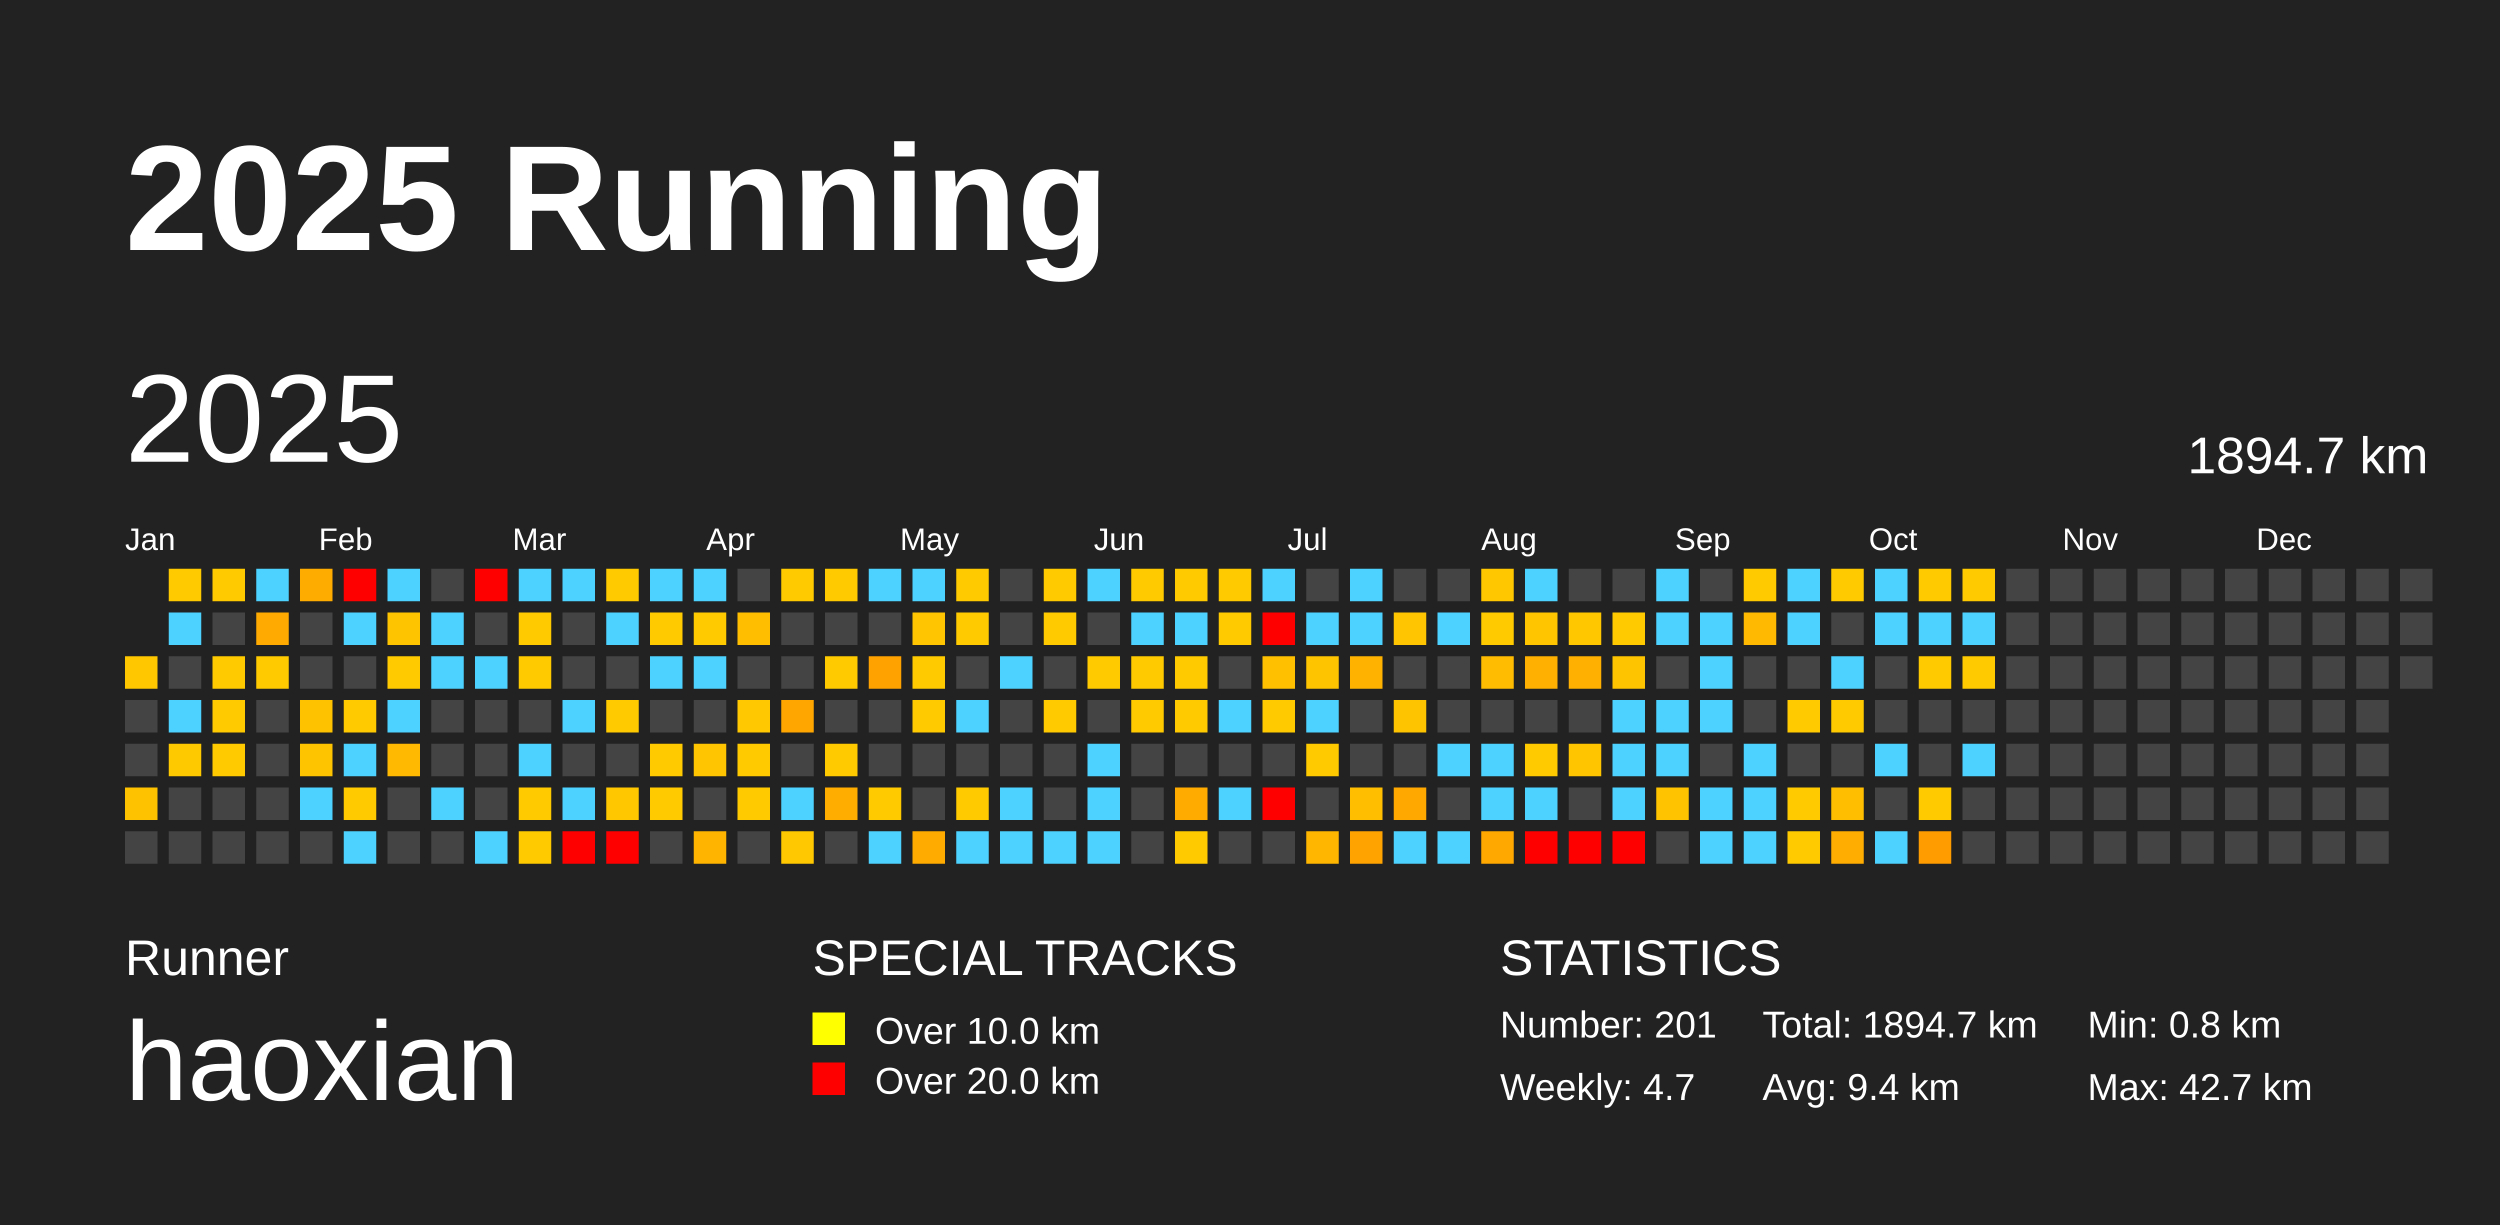
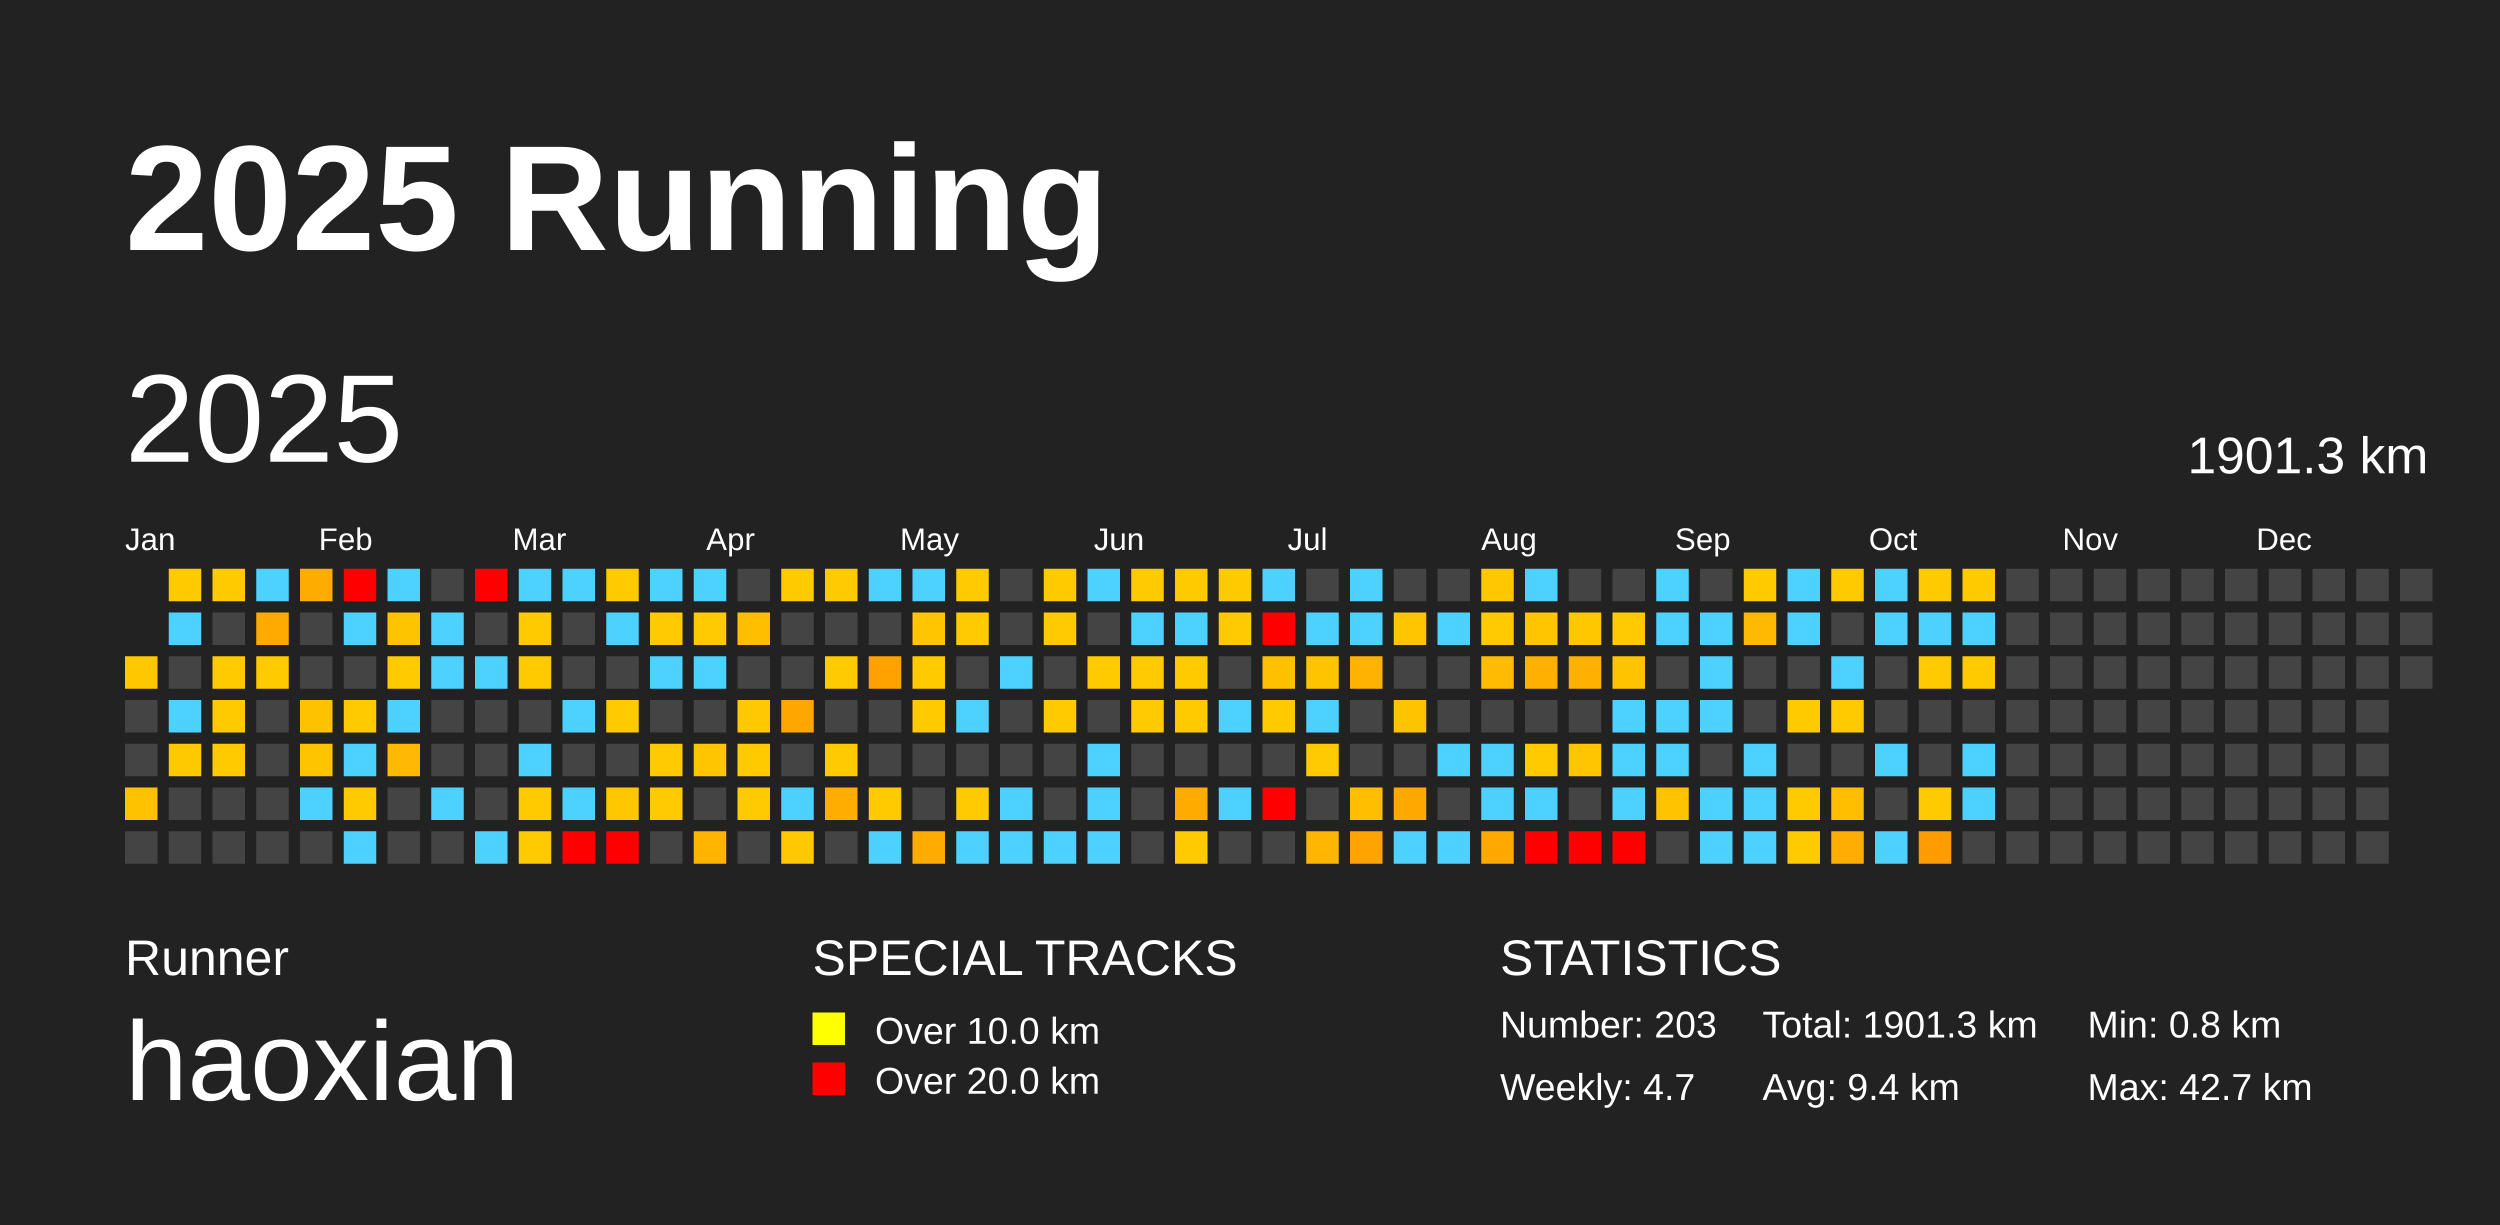
<svg xmlns="http://www.w3.org/2000/svg" baseProfile="full" height="98mm" version="1.1" viewBox="0,0,200,98" width="200mm">
  <defs />
  <rect fill="#222222" height="98" width="200" x="0" y="0" />
  <text fill="#FFFFFF" style="font-size:12px; font-family:Arial; font-weight:bold;" x="10" y="20">2025 Running</text>
  <text fill="#FFFFFF" style="font-size:4px; font-family:Arial" x="10" y="78">Runner</text>
  <text fill="#FFFFFF" style="font-size:9px; font-family:Arial" x="10" y="88">haoxian</text>
  <text fill="#FFFFFF" style="font-size:4px; font-family:Arial" x="65" y="78">SPECIAL TRACKS</text>
  <rect fill="yellow" height="2.6" width="2.6" x="65" y="81" />
  <text fill="#FFFFFF" style="font-size:3px; font-family:Arial" x="70" y="83.5">Over 10.0 km</text>
  <rect fill="red" height="2.6" width="2.6" x="65" y="85" />
  <text fill="#FFFFFF" style="font-size:3px; font-family:Arial" x="70" y="87.5">Over 20.0 km</text>
  <text fill="#FFFFFF" style="font-size:4px; font-family:Arial" x="120" y="78">STATISTICS</text>
-   <text fill="#FFFFFF" style="font-size:3px; font-family:Arial" x="120" y="83">Number: 201</text>
+   <text fill="#FFFFFF" style="font-size:3px; font-family:Arial" x="120" y="83">Number: 203</text>
  <text fill="#FFFFFF" style="font-size:3px; font-family:Arial" x="120" y="88">Weekly: 4.7</text>
-   <text fill="#FFFFFF" style="font-size:3px; font-family:Arial" x="141" y="83">Total: 1894.7 km</text>
+   <text fill="#FFFFFF" style="font-size:3px; font-family:Arial" x="141" y="83">Total: 1901.3 km</text>
  <text fill="#FFFFFF" style="font-size:3px; font-family:Arial" x="141" y="88">Avg: 9.4 km</text>
  <text fill="#FFFFFF" style="font-size:3px; font-family:Arial" x="167" y="83">Min: 0.8 km</text>
  <text fill="#FFFFFF" style="font-size:3px; font-family:Arial" x="167" y="88">Max: 42.7 km</text>
  <text dominant-baseline="hanging" fill="#FFFFFF" style="font-size:10.0px; font-family:Arial;" x="10" y="30">2025</text>
-   <text dominant-baseline="hanging" fill="#FFFFFF" style="font-size:4.125px; font-family:Arial;" x="175" y="35">1894.7 km</text>
+   <text dominant-baseline="hanging" fill="#FFFFFF" style="font-size:4.125px; font-family:Arial;" x="175" y="35">1901.3 km</text>
  <text fill="#FFFFFF" style="font-size:2.5px; font-family:Arial" x="10.0" y="44">Jan</text>
  <text fill="#FFFFFF" style="font-size:2.5px; font-family:Arial" x="25.5" y="44">Feb</text>
  <text fill="#FFFFFF" style="font-size:2.5px; font-family:Arial" x="41.0" y="44">Mar</text>
  <text fill="#FFFFFF" style="font-size:2.5px; font-family:Arial" x="56.5" y="44">Apr</text>
  <text fill="#FFFFFF" style="font-size:2.5px; font-family:Arial" x="72.0" y="44">May</text>
  <text fill="#FFFFFF" style="font-size:2.5px; font-family:Arial" x="87.5" y="44">Jun</text>
  <text fill="#FFFFFF" style="font-size:2.5px; font-family:Arial" x="103.0" y="44">Jul</text>
  <text fill="#FFFFFF" style="font-size:2.5px; font-family:Arial" x="118.5" y="44">Aug</text>
  <text fill="#FFFFFF" style="font-size:2.5px; font-family:Arial" x="134.0" y="44">Sep</text>
  <text fill="#FFFFFF" style="font-size:2.5px; font-family:Arial" x="149.5" y="44">Oct</text>
  <text fill="#FFFFFF" style="font-size:2.5px; font-family:Arial" x="165.0" y="44">Nov</text>
  <text fill="#FFFFFF" style="font-size:2.5px; font-family:Arial" x="180.5" y="44">Dec</text>
  <rect fill="#ffc700" height="2.6" width="2.6" x="10.0" y="52.5" />
  <rect fill="#444444" height="2.6" width="2.6" x="10.0" y="56.0" />
  <rect fill="#444444" height="2.6" width="2.6" x="10.0" y="59.5" />
  <rect fill="#ffc200" height="2.6" width="2.6" x="10.0" y="63.0" />
  <rect fill="#444444" height="2.6" width="2.6" x="10.0" y="66.5" />
  <rect fill="#ffcb00" height="2.6" width="2.6" x="13.5" y="45.5" />
  <rect fill="#4dd2ff" height="2.6" width="2.6" x="13.5" y="49.0" />
  <rect fill="#444444" height="2.6" width="2.6" x="13.5" y="52.5" />
  <rect fill="#4dd2ff" height="2.6" width="2.6" x="13.5" y="56.0" />
  <rect fill="#ffc900" height="2.6" width="2.6" x="13.5" y="59.5" />
  <rect fill="#444444" height="2.6" width="2.6" x="13.5" y="63.0" />
  <rect fill="#444444" height="2.6" width="2.6" x="13.5" y="66.5" />
  <rect fill="#ffca00" height="2.6" width="2.6" x="17.0" y="45.5" />
  <rect fill="#444444" height="2.6" width="2.6" x="17.0" y="49.0" />
  <rect fill="#ffca00" height="2.6" width="2.6" x="17.0" y="52.5" />
  <rect fill="#ffca00" height="2.6" width="2.6" x="17.0" y="56.0" />
  <rect fill="#ffca00" height="2.6" width="2.6" x="17.0" y="59.5" />
  <rect fill="#444444" height="2.6" width="2.6" x="17.0" y="63.0" />
  <rect fill="#444444" height="2.6" width="2.6" x="17.0" y="66.5" />
  <rect fill="#4dd2ff" height="2.6" width="2.6" x="20.5" y="45.5" />
  <rect fill="#ffaa00" height="2.6" width="2.6" x="20.5" y="49.0" />
  <rect fill="#ffca00" height="2.6" width="2.6" x="20.5" y="52.5" />
  <rect fill="#444444" height="2.6" width="2.6" x="20.5" y="56.0" />
  <rect fill="#444444" height="2.6" width="2.6" x="20.5" y="59.5" />
  <rect fill="#444444" height="2.6" width="2.6" x="20.5" y="63.0" />
  <rect fill="#444444" height="2.6" width="2.6" x="20.5" y="66.5" />
  <rect fill="#ffac00" height="2.6" width="2.6" x="24.0" y="45.5" />
  <rect fill="#444444" height="2.6" width="2.6" x="24.0" y="49.0" />
  <rect fill="#444444" height="2.6" width="2.6" x="24.0" y="52.5" />
  <rect fill="#ffc200" height="2.6" width="2.6" x="24.0" y="56.0" />
  <rect fill="#ffc400" height="2.6" width="2.6" x="24.0" y="59.5" />
  <rect fill="#4dd2ff" height="2.6" width="2.6" x="24.0" y="63.0" />
  <rect fill="#444444" height="2.6" width="2.6" x="24.0" y="66.5" />
  <rect fill="red" height="2.6" width="2.6" x="27.5" y="45.5" />
  <rect fill="#4dd2ff" height="2.6" width="2.6" x="27.5" y="49.0" />
  <rect fill="#444444" height="2.6" width="2.6" x="27.5" y="52.5" />
  <rect fill="#ffca00" height="2.6" width="2.6" x="27.5" y="56.0" />
  <rect fill="#4dd2ff" height="2.6" width="2.6" x="27.5" y="59.5" />
  <rect fill="#ffca00" height="2.6" width="2.6" x="27.5" y="63.0" />
  <rect fill="#4dd2ff" height="2.6" width="2.6" x="27.5" y="66.5" />
  <rect fill="#4dd2ff" height="2.6" width="2.6" x="31.0" y="45.5" />
  <rect fill="#ffc400" height="2.6" width="2.6" x="31.0" y="49.0" />
  <rect fill="#ffca00" height="2.6" width="2.6" x="31.0" y="52.5" />
  <rect fill="#4dd2ff" height="2.6" width="2.6" x="31.0" y="56.0" />
  <rect fill="#ffb900" height="2.6" width="2.6" x="31.0" y="59.5" />
  <rect fill="#444444" height="2.6" width="2.6" x="31.0" y="63.0" />
  <rect fill="#444444" height="2.6" width="2.6" x="31.0" y="66.5" />
  <rect fill="#444444" height="2.6" width="2.6" x="34.5" y="45.5" />
  <rect fill="#4dd2ff" height="2.6" width="2.6" x="34.5" y="49.0" />
  <rect fill="#4dd2ff" height="2.6" width="2.6" x="34.5" y="52.5" />
  <rect fill="#444444" height="2.6" width="2.6" x="34.5" y="56.0" />
  <rect fill="#444444" height="2.6" width="2.6" x="34.5" y="59.5" />
  <rect fill="#4dd2ff" height="2.6" width="2.6" x="34.5" y="63.0" />
  <rect fill="#444444" height="2.6" width="2.6" x="34.5" y="66.5" />
  <rect fill="red" height="2.6" width="2.6" x="38.0" y="45.5" />
  <rect fill="#444444" height="2.6" width="2.6" x="38.0" y="49.0" />
  <rect fill="#4dd2ff" height="2.6" width="2.6" x="38.0" y="52.5" />
  <rect fill="#444444" height="2.6" width="2.6" x="38.0" y="56.0" />
  <rect fill="#444444" height="2.6" width="2.6" x="38.0" y="59.5" />
  <rect fill="#444444" height="2.6" width="2.6" x="38.0" y="63.0" />
  <rect fill="#4dd2ff" height="2.6" width="2.6" x="38.0" y="66.5" />
  <rect fill="#4dd2ff" height="2.6" width="2.6" x="41.5" y="45.5" />
  <rect fill="#ffca00" height="2.6" width="2.6" x="41.5" y="49.0" />
  <rect fill="#ffca00" height="2.6" width="2.6" x="41.5" y="52.5" />
  <rect fill="#444444" height="2.6" width="2.6" x="41.5" y="56.0" />
  <rect fill="#4dd2ff" height="2.6" width="2.6" x="41.5" y="59.5" />
  <rect fill="#ffca00" height="2.6" width="2.6" x="41.5" y="63.0" />
  <rect fill="#ffcb00" height="2.6" width="2.6" x="41.5" y="66.5" />
  <rect fill="#4dd2ff" height="2.6" width="2.6" x="45.0" y="45.5" />
  <rect fill="#444444" height="2.6" width="2.6" x="45.0" y="49.0" />
  <rect fill="#444444" height="2.6" width="2.6" x="45.0" y="52.5" />
  <rect fill="#4dd2ff" height="2.6" width="2.6" x="45.0" y="56.0" />
  <rect fill="#444444" height="2.6" width="2.6" x="45.0" y="59.5" />
  <rect fill="#4dd2ff" height="2.6" width="2.6" x="45.0" y="63.0" />
  <rect fill="red" height="2.6" width="2.6" x="45.0" y="66.5" />
  <rect fill="#ffca00" height="2.6" width="2.6" x="48.5" y="45.5" />
  <rect fill="#4dd2ff" height="2.6" width="2.6" x="48.5" y="49.0" />
  <rect fill="#444444" height="2.6" width="2.6" x="48.5" y="52.5" />
  <rect fill="#ffca00" height="2.6" width="2.6" x="48.5" y="56.0" />
  <rect fill="#444444" height="2.6" width="2.6" x="48.5" y="59.5" />
  <rect fill="#ffc700" height="2.6" width="2.6" x="48.5" y="63.0" />
  <rect fill="red" height="2.6" width="2.6" x="48.5" y="66.5" />
  <rect fill="#4dd2ff" height="2.6" width="2.6" x="52.0" y="45.5" />
  <rect fill="#ffca00" height="2.6" width="2.6" x="52.0" y="49.0" />
  <rect fill="#4dd2ff" height="2.6" width="2.6" x="52.0" y="52.5" />
  <rect fill="#444444" height="2.6" width="2.6" x="52.0" y="56.0" />
  <rect fill="#ffca00" height="2.6" width="2.6" x="52.0" y="59.5" />
  <rect fill="#ffca00" height="2.6" width="2.6" x="52.0" y="63.0" />
  <rect fill="#444444" height="2.6" width="2.6" x="52.0" y="66.5" />
  <rect fill="#4dd2ff" height="2.6" width="2.6" x="55.5" y="45.5" />
  <rect fill="#ffca00" height="2.6" width="2.6" x="55.5" y="49.0" />
  <rect fill="#4dd2ff" height="2.6" width="2.6" x="55.5" y="52.5" />
  <rect fill="#444444" height="2.6" width="2.6" x="55.5" y="56.0" />
  <rect fill="#ffc500" height="2.6" width="2.6" x="55.5" y="59.5" />
  <rect fill="#444444" height="2.6" width="2.6" x="55.5" y="63.0" />
  <rect fill="#ffb400" height="2.6" width="2.6" x="55.5" y="66.5" />
  <rect fill="#444444" height="2.6" width="2.6" x="59.0" y="45.5" />
  <rect fill="#ffbf00" height="2.6" width="2.6" x="59.0" y="49.0" />
  <rect fill="#444444" height="2.6" width="2.6" x="59.0" y="52.5" />
  <rect fill="#ffc800" height="2.6" width="2.6" x="59.0" y="56.0" />
  <rect fill="#ffcb00" height="2.6" width="2.6" x="59.0" y="59.5" />
  <rect fill="#ffcb00" height="2.6" width="2.6" x="59.0" y="63.0" />
  <rect fill="#444444" height="2.6" width="2.6" x="59.0" y="66.5" />
  <rect fill="#ffca00" height="2.6" width="2.6" x="62.5" y="45.5" />
  <rect fill="#444444" height="2.6" width="2.6" x="62.5" y="49.0" />
  <rect fill="#444444" height="2.6" width="2.6" x="62.5" y="52.5" />
  <rect fill="#ffa700" height="2.6" width="2.6" x="62.5" y="56.0" />
  <rect fill="#444444" height="2.6" width="2.6" x="62.5" y="59.5" />
  <rect fill="#4dd2ff" height="2.6" width="2.6" x="62.5" y="63.0" />
  <rect fill="#ffc800" height="2.6" width="2.6" x="62.5" y="66.5" />
  <rect fill="#ffca00" height="2.6" width="2.6" x="66.0" y="45.5" />
  <rect fill="#444444" height="2.6" width="2.6" x="66.0" y="49.0" />
  <rect fill="#ffca00" height="2.6" width="2.6" x="66.0" y="52.5" />
  <rect fill="#444444" height="2.6" width="2.6" x="66.0" y="56.0" />
  <rect fill="#ffca00" height="2.6" width="2.6" x="66.0" y="59.5" />
  <rect fill="#ffae00" height="2.6" width="2.6" x="66.0" y="63.0" />
  <rect fill="#444444" height="2.6" width="2.6" x="66.0" y="66.5" />
  <rect fill="#4dd2ff" height="2.6" width="2.6" x="69.5" y="45.5" />
  <rect fill="#444444" height="2.6" width="2.6" x="69.5" y="49.0" />
  <rect fill="#ffa200" height="2.6" width="2.6" x="69.5" y="52.5" />
  <rect fill="#444444" height="2.6" width="2.6" x="69.5" y="56.0" />
  <rect fill="#444444" height="2.6" width="2.6" x="69.5" y="59.5" />
  <rect fill="#ffca00" height="2.6" width="2.6" x="69.5" y="63.0" />
  <rect fill="#4dd2ff" height="2.6" width="2.6" x="69.5" y="66.5" />
  <rect fill="#4dd2ff" height="2.6" width="2.6" x="73.0" y="45.5" />
  <rect fill="#ffc500" height="2.6" width="2.6" x="73.0" y="49.0" />
  <rect fill="#ffca00" height="2.6" width="2.6" x="73.0" y="52.5" />
  <rect fill="#ffca00" height="2.6" width="2.6" x="73.0" y="56.0" />
  <rect fill="#444444" height="2.6" width="2.6" x="73.0" y="59.5" />
  <rect fill="#444444" height="2.6" width="2.6" x="73.0" y="63.0" />
  <rect fill="#ffab00" height="2.6" width="2.6" x="73.0" y="66.5" />
  <rect fill="#ffcb00" height="2.6" width="2.6" x="76.5" y="45.5" />
  <rect fill="#ffca00" height="2.6" width="2.6" x="76.5" y="49.0" />
  <rect fill="#444444" height="2.6" width="2.6" x="76.5" y="52.5" />
  <rect fill="#4dd2ff" height="2.6" width="2.6" x="76.5" y="56.0" />
  <rect fill="#444444" height="2.6" width="2.6" x="76.5" y="59.5" />
  <rect fill="#ffcb00" height="2.6" width="2.6" x="76.5" y="63.0" />
  <rect fill="#4dd2ff" height="2.6" width="2.6" x="76.5" y="66.5" />
  <rect fill="#444444" height="2.6" width="2.6" x="80.0" y="45.5" />
  <rect fill="#444444" height="2.6" width="2.6" x="80.0" y="49.0" />
  <rect fill="#4dd2ff" height="2.6" width="2.6" x="80.0" y="52.5" />
  <rect fill="#444444" height="2.6" width="2.6" x="80.0" y="56.0" />
  <rect fill="#444444" height="2.6" width="2.6" x="80.0" y="59.5" />
  <rect fill="#4dd2ff" height="2.6" width="2.6" x="80.0" y="63.0" />
  <rect fill="#4dd2ff" height="2.6" width="2.6" x="80.0" y="66.5" />
  <rect fill="#ffca00" height="2.6" width="2.6" x="83.5" y="45.5" />
  <rect fill="#ffca00" height="2.6" width="2.6" x="83.5" y="49.0" />
  <rect fill="#444444" height="2.6" width="2.6" x="83.5" y="52.5" />
  <rect fill="#ffca00" height="2.6" width="2.6" x="83.5" y="56.0" />
  <rect fill="#444444" height="2.6" width="2.6" x="83.5" y="59.5" />
  <rect fill="#444444" height="2.6" width="2.6" x="83.5" y="63.0" />
  <rect fill="#4dd2ff" height="2.6" width="2.6" x="83.5" y="66.5" />
  <rect fill="#4dd2ff" height="2.6" width="2.6" x="87.0" y="45.5" />
  <rect fill="#444444" height="2.6" width="2.6" x="87.0" y="49.0" />
  <rect fill="#ffca00" height="2.6" width="2.6" x="87.0" y="52.5" />
  <rect fill="#444444" height="2.6" width="2.6" x="87.0" y="56.0" />
  <rect fill="#4dd2ff" height="2.6" width="2.6" x="87.0" y="59.5" />
  <rect fill="#4dd2ff" height="2.6" width="2.6" x="87.0" y="63.0" />
  <rect fill="#4dd2ff" height="2.6" width="2.6" x="87.0" y="66.5" />
  <rect fill="#ffca00" height="2.6" width="2.6" x="90.5" y="45.5" />
  <rect fill="#4dd2ff" height="2.6" width="2.6" x="90.5" y="49.0" />
  <rect fill="#ffca00" height="2.6" width="2.6" x="90.5" y="52.5" />
  <rect fill="#ffca00" height="2.6" width="2.6" x="90.5" y="56.0" />
  <rect fill="#444444" height="2.6" width="2.6" x="90.5" y="59.5" />
  <rect fill="#444444" height="2.6" width="2.6" x="90.5" y="63.0" />
  <rect fill="#444444" height="2.6" width="2.6" x="90.5" y="66.5" />
  <rect fill="#ffca00" height="2.6" width="2.6" x="94.0" y="45.5" />
  <rect fill="#4dd2ff" height="2.6" width="2.6" x="94.0" y="49.0" />
  <rect fill="#ffca00" height="2.6" width="2.6" x="94.0" y="52.5" />
  <rect fill="#ffca00" height="2.6" width="2.6" x="94.0" y="56.0" />
  <rect fill="#444444" height="2.6" width="2.6" x="94.0" y="59.5" />
  <rect fill="#ffab00" height="2.6" width="2.6" x="94.0" y="63.0" />
  <rect fill="#ffca00" height="2.6" width="2.6" x="94.0" y="66.5" />
  <rect fill="#ffca00" height="2.6" width="2.6" x="97.5" y="45.5" />
  <rect fill="#ffca00" height="2.6" width="2.6" x="97.5" y="49.0" />
  <rect fill="#444444" height="2.6" width="2.6" x="97.5" y="52.5" />
  <rect fill="#4dd2ff" height="2.6" width="2.6" x="97.5" y="56.0" />
  <rect fill="#444444" height="2.6" width="2.6" x="97.5" y="59.5" />
  <rect fill="#4dd2ff" height="2.6" width="2.6" x="97.5" y="63.0" />
  <rect fill="#444444" height="2.6" width="2.6" x="97.5" y="66.5" />
  <rect fill="#4dd2ff" height="2.6" width="2.6" x="101.0" y="45.5" />
  <rect fill="red" height="2.6" width="2.6" x="101.0" y="49.0" />
  <rect fill="#ffc000" height="2.6" width="2.6" x="101.0" y="52.5" />
  <rect fill="#ffcb00" height="2.6" width="2.6" x="101.0" y="56.0" />
  <rect fill="#444444" height="2.6" width="2.6" x="101.0" y="59.5" />
  <rect fill="red" height="2.6" width="2.6" x="101.0" y="63.0" />
  <rect fill="#444444" height="2.6" width="2.6" x="101.0" y="66.5" />
  <rect fill="#444444" height="2.6" width="2.6" x="104.5" y="45.5" />
  <rect fill="#4dd2ff" height="2.6" width="2.6" x="104.5" y="49.0" />
  <rect fill="#ffc400" height="2.6" width="2.6" x="104.5" y="52.5" />
  <rect fill="#4dd2ff" height="2.6" width="2.6" x="104.5" y="56.0" />
  <rect fill="#ffcb00" height="2.6" width="2.6" x="104.5" y="59.5" />
  <rect fill="#444444" height="2.6" width="2.6" x="104.5" y="63.0" />
  <rect fill="#ffb600" height="2.6" width="2.6" x="104.5" y="66.5" />
  <rect fill="#4dd2ff" height="2.6" width="2.6" x="108.0" y="45.5" />
  <rect fill="#4dd2ff" height="2.6" width="2.6" x="108.0" y="49.0" />
  <rect fill="#ffb300" height="2.6" width="2.6" x="108.0" y="52.5" />
  <rect fill="#444444" height="2.6" width="2.6" x="108.0" y="56.0" />
  <rect fill="#444444" height="2.6" width="2.6" x="108.0" y="59.5" />
  <rect fill="#ffbf00" height="2.6" width="2.6" x="108.0" y="63.0" />
  <rect fill="#ffa300" height="2.6" width="2.6" x="108.0" y="66.5" />
  <rect fill="#444444" height="2.6" width="2.6" x="111.5" y="45.5" />
  <rect fill="#ffc500" height="2.6" width="2.6" x="111.5" y="49.0" />
  <rect fill="#444444" height="2.6" width="2.6" x="111.5" y="52.5" />
  <rect fill="#ffc400" height="2.6" width="2.6" x="111.5" y="56.0" />
  <rect fill="#444444" height="2.6" width="2.6" x="111.5" y="59.5" />
  <rect fill="#ffa800" height="2.6" width="2.6" x="111.5" y="63.0" />
  <rect fill="#4dd2ff" height="2.6" width="2.6" x="111.5" y="66.5" />
  <rect fill="#444444" height="2.6" width="2.6" x="115.0" y="45.5" />
  <rect fill="#4dd2ff" height="2.6" width="2.6" x="115.0" y="49.0" />
  <rect fill="#444444" height="2.6" width="2.6" x="115.0" y="52.5" />
  <rect fill="#444444" height="2.6" width="2.6" x="115.0" y="56.0" />
  <rect fill="#4dd2ff" height="2.6" width="2.6" x="115.0" y="59.5" />
  <rect fill="#444444" height="2.6" width="2.6" x="115.0" y="63.0" />
  <rect fill="#4dd2ff" height="2.6" width="2.6" x="115.0" y="66.5" />
  <rect fill="#ffc700" height="2.6" width="2.6" x="118.5" y="45.5" />
  <rect fill="#ffcb00" height="2.6" width="2.6" x="118.5" y="49.0" />
  <rect fill="#ffbc00" height="2.6" width="2.6" x="118.5" y="52.5" />
  <rect fill="#444444" height="2.6" width="2.6" x="118.5" y="56.0" />
  <rect fill="#4dd2ff" height="2.6" width="2.6" x="118.5" y="59.5" />
  <rect fill="#4dd2ff" height="2.6" width="2.6" x="118.5" y="63.0" />
  <rect fill="#ffa900" height="2.6" width="2.6" x="118.5" y="66.5" />
  <rect fill="#4dd2ff" height="2.6" width="2.6" x="122.0" y="45.5" />
  <rect fill="#ffc600" height="2.6" width="2.6" x="122.0" y="49.0" />
  <rect fill="#ffb000" height="2.6" width="2.6" x="122.0" y="52.5" />
  <rect fill="#444444" height="2.6" width="2.6" x="122.0" y="56.0" />
  <rect fill="#ffcb00" height="2.6" width="2.6" x="122.0" y="59.5" />
  <rect fill="#4dd2ff" height="2.6" width="2.6" x="122.0" y="63.0" />
  <rect fill="red" height="2.6" width="2.6" x="122.0" y="66.5" />
  <rect fill="#444444" height="2.6" width="2.6" x="125.5" y="45.5" />
  <rect fill="#ffc700" height="2.6" width="2.6" x="125.5" y="49.0" />
  <rect fill="#ffb000" height="2.6" width="2.6" x="125.5" y="52.5" />
  <rect fill="#444444" height="2.6" width="2.6" x="125.5" y="56.0" />
  <rect fill="#ffc600" height="2.6" width="2.6" x="125.5" y="59.5" />
  <rect fill="#444444" height="2.6" width="2.6" x="125.5" y="63.0" />
  <rect fill="red" height="2.6" width="2.6" x="125.5" y="66.5" />
  <rect fill="#444444" height="2.6" width="2.6" x="129.0" y="45.5" />
  <rect fill="#ffcb00" height="2.6" width="2.6" x="129.0" y="49.0" />
  <rect fill="#ffc400" height="2.6" width="2.6" x="129.0" y="52.5" />
  <rect fill="#4dd2ff" height="2.6" width="2.6" x="129.0" y="56.0" />
  <rect fill="#4dd2ff" height="2.6" width="2.6" x="129.0" y="59.5" />
  <rect fill="#4dd2ff" height="2.6" width="2.6" x="129.0" y="63.0" />
  <rect fill="red" height="2.6" width="2.6" x="129.0" y="66.5" />
  <rect fill="#4dd2ff" height="2.6" width="2.6" x="132.5" y="45.5" />
  <rect fill="#4dd2ff" height="2.6" width="2.6" x="132.5" y="49.0" />
  <rect fill="#444444" height="2.6" width="2.6" x="132.5" y="52.5" />
  <rect fill="#4dd2ff" height="2.6" width="2.6" x="132.5" y="56.0" />
  <rect fill="#4dd2ff" height="2.6" width="2.6" x="132.5" y="59.5" />
  <rect fill="#ffc300" height="2.6" width="2.6" x="132.5" y="63.0" />
  <rect fill="#444444" height="2.6" width="2.6" x="132.5" y="66.5" />
  <rect fill="#444444" height="2.6" width="2.6" x="136.0" y="45.5" />
  <rect fill="#4dd2ff" height="2.6" width="2.6" x="136.0" y="49.0" />
  <rect fill="#4dd2ff" height="2.6" width="2.6" x="136.0" y="52.5" />
  <rect fill="#4dd2ff" height="2.6" width="2.6" x="136.0" y="56.0" />
  <rect fill="#444444" height="2.6" width="2.6" x="136.0" y="59.5" />
  <rect fill="#4dd2ff" height="2.6" width="2.6" x="136.0" y="63.0" />
  <rect fill="#4dd2ff" height="2.6" width="2.6" x="136.0" y="66.5" />
  <rect fill="#ffcb00" height="2.6" width="2.6" x="139.5" y="45.5" />
  <rect fill="#ffb900" height="2.6" width="2.6" x="139.5" y="49.0" />
  <rect fill="#444444" height="2.6" width="2.6" x="139.5" y="52.5" />
  <rect fill="#444444" height="2.6" width="2.6" x="139.5" y="56.0" />
  <rect fill="#4dd2ff" height="2.6" width="2.6" x="139.5" y="59.5" />
  <rect fill="#4dd2ff" height="2.6" width="2.6" x="139.5" y="63.0" />
  <rect fill="#4dd2ff" height="2.6" width="2.6" x="139.5" y="66.5" />
  <rect fill="#4dd2ff" height="2.6" width="2.6" x="143.0" y="45.5" />
  <rect fill="#4dd2ff" height="2.6" width="2.6" x="143.0" y="49.0" />
  <rect fill="#444444" height="2.6" width="2.6" x="143.0" y="52.5" />
  <rect fill="#ffca00" height="2.6" width="2.6" x="143.0" y="56.0" />
  <rect fill="#444444" height="2.6" width="2.6" x="143.0" y="59.5" />
  <rect fill="#ffcb00" height="2.6" width="2.6" x="143.0" y="63.0" />
  <rect fill="#ffcb00" height="2.6" width="2.6" x="143.0" y="66.5" />
  <rect fill="#ffcb00" height="2.6" width="2.6" x="146.5" y="45.5" />
  <rect fill="#444444" height="2.6" width="2.6" x="146.5" y="49.0" />
  <rect fill="#4dd2ff" height="2.6" width="2.6" x="146.5" y="52.5" />
  <rect fill="#ffcb00" height="2.6" width="2.6" x="146.5" y="56.0" />
  <rect fill="#444444" height="2.6" width="2.6" x="146.5" y="59.5" />
  <rect fill="#ffbf00" height="2.6" width="2.6" x="146.5" y="63.0" />
  <rect fill="#ffad00" height="2.6" width="2.6" x="146.5" y="66.5" />
  <rect fill="#4dd2ff" height="2.6" width="2.6" x="150.0" y="45.5" />
  <rect fill="#4dd2ff" height="2.6" width="2.6" x="150.0" y="49.0" />
  <rect fill="#444444" height="2.6" width="2.6" x="150.0" y="52.5" />
  <rect fill="#444444" height="2.6" width="2.6" x="150.0" y="56.0" />
  <rect fill="#4dd2ff" height="2.6" width="2.6" x="150.0" y="59.5" />
  <rect fill="#444444" height="2.6" width="2.6" x="150.0" y="63.0" />
  <rect fill="#4dd2ff" height="2.6" width="2.6" x="150.0" y="66.5" />
  <rect fill="#ffca00" height="2.6" width="2.6" x="153.5" y="45.5" />
  <rect fill="#4dd2ff" height="2.6" width="2.6" x="153.5" y="49.0" />
  <rect fill="#ffca00" height="2.6" width="2.6" x="153.5" y="52.5" />
  <rect fill="#444444" height="2.6" width="2.6" x="153.5" y="56.0" />
  <rect fill="#444444" height="2.6" width="2.6" x="153.5" y="59.5" />
  <rect fill="#ffca00" height="2.6" width="2.6" x="153.5" y="63.0" />
  <rect fill="#ff9c00" height="2.6" width="2.6" x="153.5" y="66.5" />
  <rect fill="#ffca00" height="2.6" width="2.6" x="157.0" y="45.5" />
  <rect fill="#4dd2ff" height="2.6" width="2.6" x="157.0" y="49.0" />
  <rect fill="#ffca00" height="2.6" width="2.6" x="157.0" y="52.5" />
  <rect fill="#444444" height="2.6" width="2.6" x="157.0" y="56.0" />
  <rect fill="#4dd2ff" height="2.6" width="2.6" x="157.0" y="59.5" />
-   <rect fill="#444444" height="2.6" width="2.6" x="157.0" y="63.0" />
+   <rect fill="#4dd2ff" height="2.6" width="2.6" x="157.0" y="63.0" />
  <rect fill="#444444" height="2.6" width="2.6" x="157.0" y="66.5" />
  <rect fill="#444444" height="2.6" width="2.6" x="160.5" y="45.5" />
  <rect fill="#444444" height="2.6" width="2.6" x="160.5" y="49.0" />
  <rect fill="#444444" height="2.6" width="2.6" x="160.5" y="52.5" />
  <rect fill="#444444" height="2.6" width="2.6" x="160.5" y="56.0" />
  <rect fill="#444444" height="2.6" width="2.6" x="160.5" y="59.5" />
  <rect fill="#444444" height="2.6" width="2.6" x="160.5" y="63.0" />
  <rect fill="#444444" height="2.6" width="2.6" x="160.5" y="66.5" />
  <rect fill="#444444" height="2.6" width="2.6" x="164.0" y="45.5" />
  <rect fill="#444444" height="2.6" width="2.6" x="164.0" y="49.0" />
  <rect fill="#444444" height="2.6" width="2.6" x="164.0" y="52.5" />
  <rect fill="#444444" height="2.6" width="2.6" x="164.0" y="56.0" />
  <rect fill="#444444" height="2.6" width="2.6" x="164.0" y="59.5" />
  <rect fill="#444444" height="2.6" width="2.6" x="164.0" y="63.0" />
  <rect fill="#444444" height="2.6" width="2.6" x="164.0" y="66.5" />
  <rect fill="#444444" height="2.6" width="2.6" x="167.5" y="45.5" />
  <rect fill="#444444" height="2.6" width="2.6" x="167.5" y="49.0" />
  <rect fill="#444444" height="2.6" width="2.6" x="167.5" y="52.5" />
  <rect fill="#444444" height="2.6" width="2.6" x="167.5" y="56.0" />
  <rect fill="#444444" height="2.6" width="2.6" x="167.5" y="59.5" />
  <rect fill="#444444" height="2.6" width="2.6" x="167.5" y="63.0" />
  <rect fill="#444444" height="2.6" width="2.6" x="167.5" y="66.5" />
  <rect fill="#444444" height="2.6" width="2.6" x="171.0" y="45.5" />
  <rect fill="#444444" height="2.6" width="2.6" x="171.0" y="49.0" />
  <rect fill="#444444" height="2.6" width="2.6" x="171.0" y="52.5" />
  <rect fill="#444444" height="2.6" width="2.6" x="171.0" y="56.0" />
  <rect fill="#444444" height="2.6" width="2.6" x="171.0" y="59.5" />
  <rect fill="#444444" height="2.6" width="2.6" x="171.0" y="63.0" />
  <rect fill="#444444" height="2.6" width="2.6" x="171.0" y="66.5" />
  <rect fill="#444444" height="2.6" width="2.6" x="174.5" y="45.5" />
  <rect fill="#444444" height="2.6" width="2.6" x="174.5" y="49.0" />
  <rect fill="#444444" height="2.6" width="2.6" x="174.5" y="52.5" />
  <rect fill="#444444" height="2.6" width="2.6" x="174.5" y="56.0" />
  <rect fill="#444444" height="2.6" width="2.6" x="174.5" y="59.5" />
  <rect fill="#444444" height="2.6" width="2.6" x="174.5" y="63.0" />
  <rect fill="#444444" height="2.6" width="2.6" x="174.5" y="66.5" />
  <rect fill="#444444" height="2.6" width="2.6" x="178.0" y="45.5" />
  <rect fill="#444444" height="2.6" width="2.6" x="178.0" y="49.0" />
  <rect fill="#444444" height="2.6" width="2.6" x="178.0" y="52.5" />
  <rect fill="#444444" height="2.6" width="2.6" x="178.0" y="56.0" />
  <rect fill="#444444" height="2.6" width="2.6" x="178.0" y="59.5" />
  <rect fill="#444444" height="2.6" width="2.6" x="178.0" y="63.0" />
  <rect fill="#444444" height="2.6" width="2.6" x="178.0" y="66.5" />
  <rect fill="#444444" height="2.6" width="2.6" x="181.5" y="45.5" />
  <rect fill="#444444" height="2.6" width="2.6" x="181.5" y="49.0" />
  <rect fill="#444444" height="2.6" width="2.6" x="181.5" y="52.5" />
  <rect fill="#444444" height="2.6" width="2.6" x="181.5" y="56.0" />
  <rect fill="#444444" height="2.6" width="2.6" x="181.5" y="59.5" />
  <rect fill="#444444" height="2.6" width="2.6" x="181.5" y="63.0" />
  <rect fill="#444444" height="2.6" width="2.6" x="181.5" y="66.5" />
  <rect fill="#444444" height="2.6" width="2.6" x="185.0" y="45.5" />
  <rect fill="#444444" height="2.6" width="2.6" x="185.0" y="49.0" />
  <rect fill="#444444" height="2.6" width="2.6" x="185.0" y="52.5" />
  <rect fill="#444444" height="2.6" width="2.6" x="185.0" y="56.0" />
  <rect fill="#444444" height="2.6" width="2.6" x="185.0" y="59.5" />
  <rect fill="#444444" height="2.6" width="2.6" x="185.0" y="63.0" />
  <rect fill="#444444" height="2.6" width="2.6" x="185.0" y="66.5" />
  <rect fill="#444444" height="2.6" width="2.6" x="188.5" y="45.5" />
  <rect fill="#444444" height="2.6" width="2.6" x="188.5" y="49.0" />
  <rect fill="#444444" height="2.6" width="2.6" x="188.5" y="52.5" />
  <rect fill="#444444" height="2.6" width="2.6" x="188.5" y="56.0" />
  <rect fill="#444444" height="2.6" width="2.6" x="188.5" y="59.5" />
  <rect fill="#444444" height="2.6" width="2.6" x="188.5" y="63.0" />
  <rect fill="#444444" height="2.6" width="2.6" x="188.5" y="66.5" />
  <rect fill="#444444" height="2.6" width="2.6" x="192.0" y="45.5" />
  <rect fill="#444444" height="2.6" width="2.6" x="192.0" y="49.0" />
  <rect fill="#444444" height="2.6" width="2.6" x="192.0" y="52.5" />
</svg>
